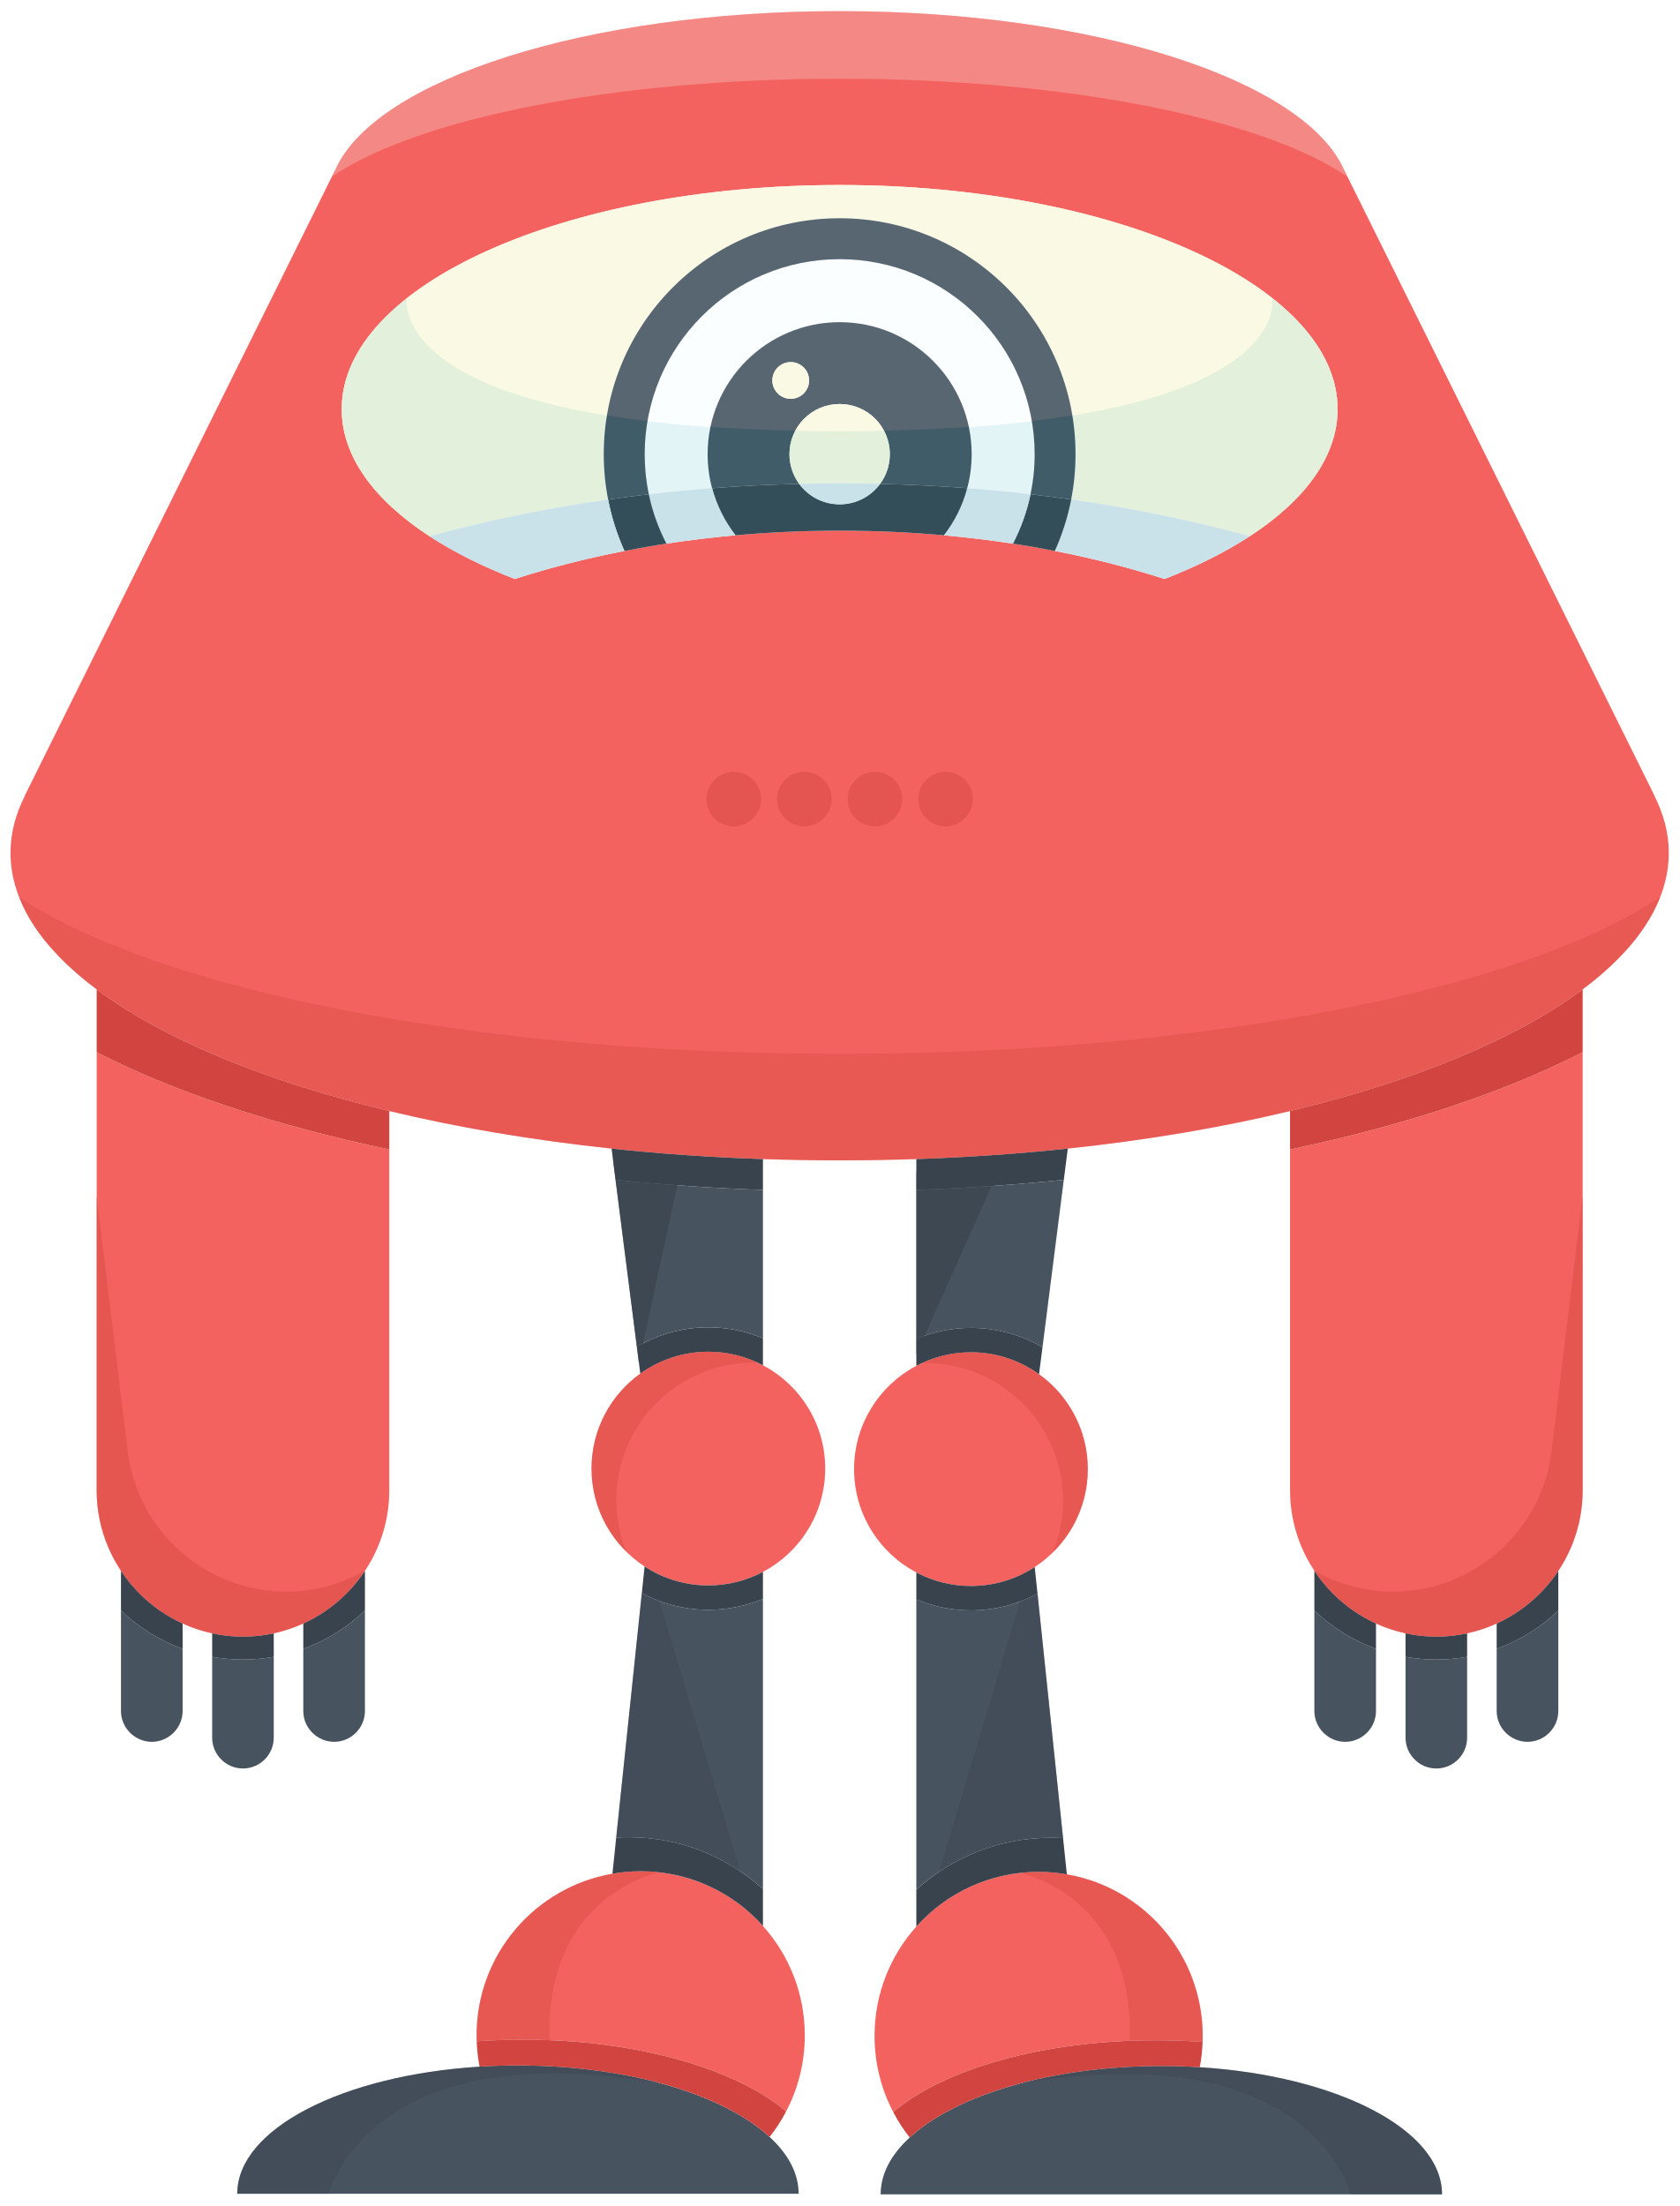
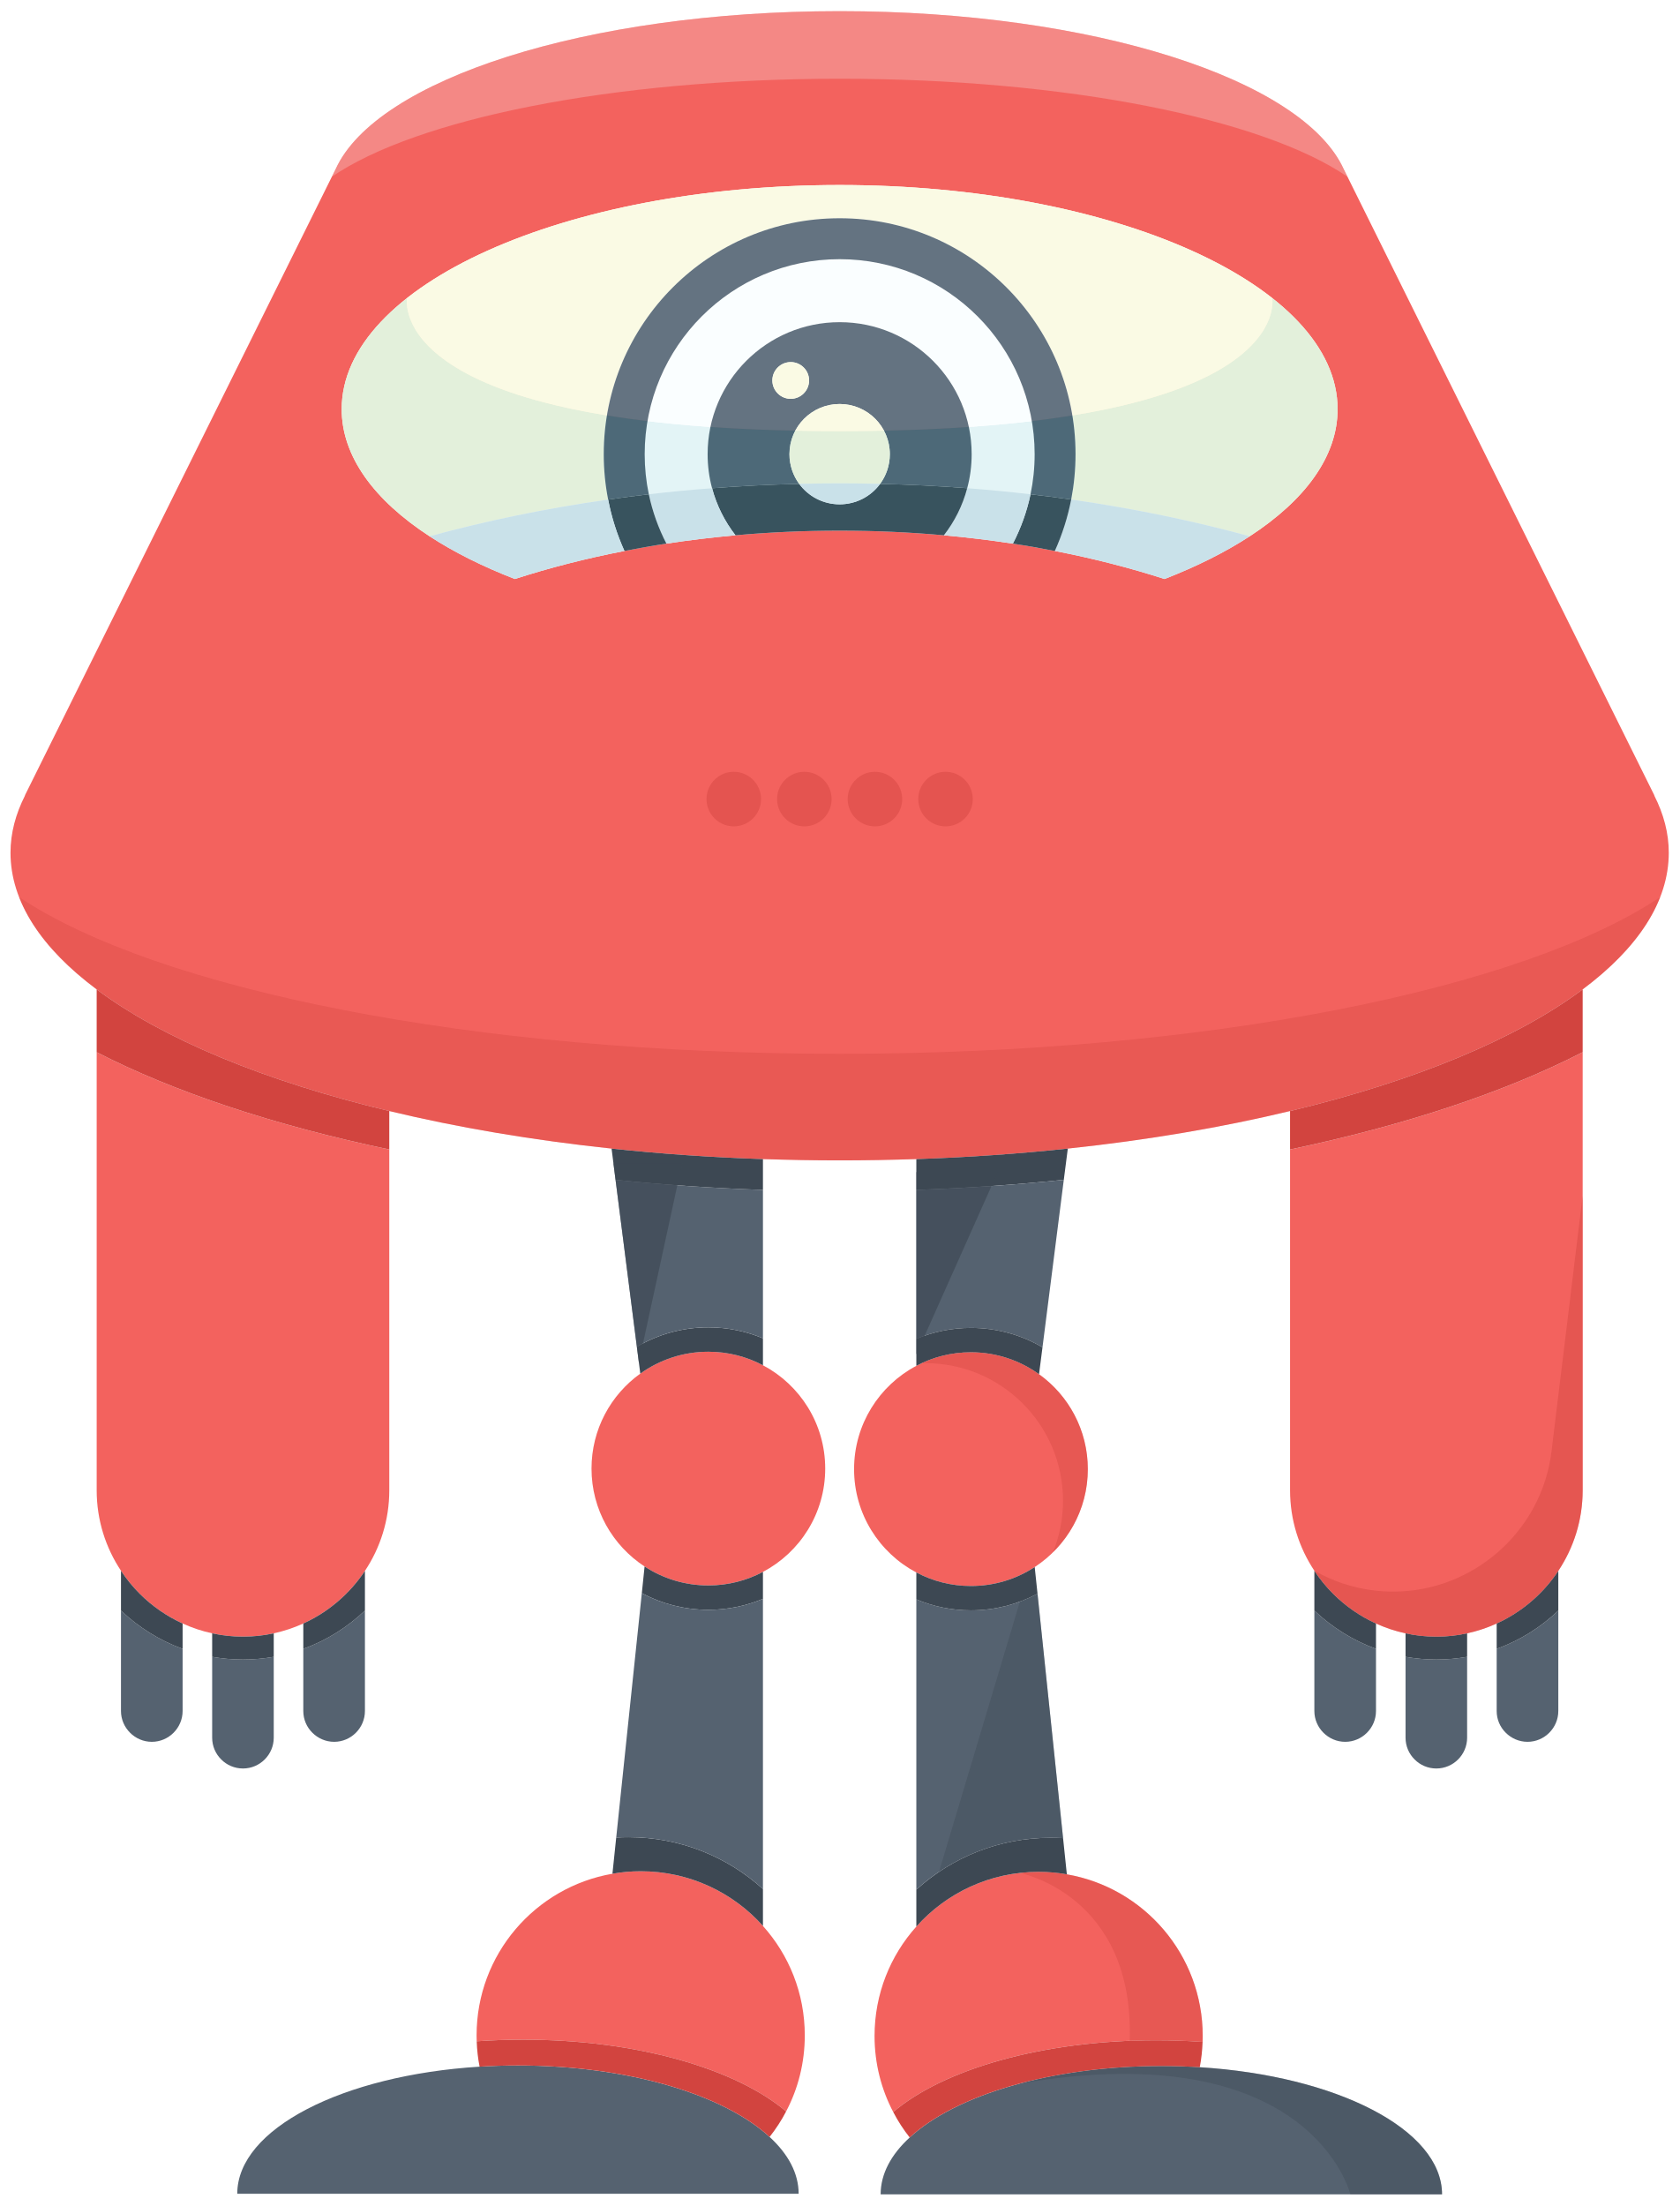
<svg xmlns="http://www.w3.org/2000/svg" width="322.5" height="423.5" viewBox="94.8 44.3 322.5 423.5">
  <g>
    <g>
      <g id="XMLID_671_">
        <g>
          <path d="m270.724 266.817c-4.85.162-9.755.249-14.724.249s-9.874-.087-14.724-.249c-9.982-.336-19.694-1.018-29.059-2.014-15.298-1.624-29.643-4.071-42.679-7.211-23.916-5.749-43.415-13.815-56.179-23.353-10.588-7.903-16.543-16.814-16.543-26.244 0-3.757.985-7.427 2.793-10.989h-.032l59.655-120.23c7.795-17.214 48.146-30.336 96.768-30.336 48.633 0 88.973 13.122 96.779 30.336l59.644 120.23h-.032c1.808 3.562 2.793 7.232 2.793 10.989 0 9.419-5.944 18.329-16.532 26.244-12.765 9.527-32.253 17.604-56.179 23.353-13.035 3.14-27.38 5.587-42.668 7.211-9.365.985-19.087 1.678-29.08 2.014zm5.283-119.753c4.504.401 8.932.942 13.252 1.602 2.728.411 5.413.888 8.055 1.407 7.373 1.429 14.41 3.237 21.058 5.381 6.193-2.404 11.693-5.164 16.348-8.196 10.643-6.929 16.879-15.341 16.879-24.414 0-23.764-42.798-43.025-95.599-43.025s-95.599 19.261-95.599 43.025c0 9.073 6.236 17.485 16.879 24.414 4.655 3.031 10.166 5.792 16.359 8.196 6.637-2.144 13.685-3.952 21.047-5.381 2.642-.52 5.327-.996 8.055-1.407 4.331-.66 8.759-1.202 13.263-1.602 6.507-.585 13.187-.888 19.997-.888s13.501.303 20.008.888z" fill="#f3625e" />
          <path d="m398.652 246.289v84.112c0 5.706-1.721 11.032-4.677 15.471-2.912 4.385-7.016 7.903-11.833 10.101-1.797.823-3.703 1.462-5.673 1.884-1.905.422-3.887.639-5.911.639-2.025 0-4.006-.217-5.911-.639-1.981-.422-3.876-1.061-5.673-1.884-3.086-1.407-5.879-3.356-8.25-5.727-1.332-1.332-2.533-2.804-3.573-4.385-2.956-4.439-4.677-9.755-4.677-15.46v-65.425c22.173-4.666 41.347-11.054 56.179-18.687z" fill="#f3625e" />
          <path d="m398.652 234.239v12.05c-14.832 7.633-34.006 14.02-56.179 18.687v-7.384c23.927-5.749 43.415-13.826 56.179-23.353z" fill="#d2443f" />
-           <path d="m393.974 353.495v19.271c0 3.259-2.663 5.922-5.911 5.922-1.624 0-3.107-.671-4.179-1.743-1.083-1.072-1.743-2.544-1.743-4.179v-11.963h.108c4.406-1.613 8.391-4.125 11.725-7.308z" fill="#47535f" />
-           <path d="m393.974 345.873v7.622c-3.335 3.183-7.319 5.695-11.725 7.308h-.108v-4.829c4.818-2.198 8.921-5.716 11.833-10.101z" fill="#39434d" />
-           <path d="m376.468 362.372v15.525c0 3.259-2.653 5.911-5.911 5.911-1.624 0-3.107-.66-4.168-1.732-1.083-1.072-1.743-2.544-1.743-4.179v-15.525c1.916.336 3.898.52 5.911.52 2.014 0 3.984-.184 5.911-.52z" fill="#47535f" />
-           <path d="m376.468 357.858v4.515c-1.927.336-3.898.52-5.911.52-2.014 0-3.995-.184-5.911-.52v-4.515c1.905.422 3.887.639 5.911.639 2.025 0 4.006-.217 5.911-.639z" fill="#39434d" />
-           <path d="m371.65 465.561h-107.779c0-3.919 2.003-7.633 5.576-10.913 8.813-8.131 27.142-13.717 48.319-13.717 2.501 0 4.969.076 7.373.227 26.276 1.646 46.511 11.953 46.511 24.403z" fill="#47535f" />
-           <path d="m358.972 360.846v11.92c0 3.259-2.663 5.922-5.911 5.922-1.635 0-3.107-.671-4.179-1.743s-1.743-2.544-1.743-4.179v-19.271c3.367 3.205 7.395 5.727 11.833 7.351z" fill="#47535f" />
-           <path d="m358.972 355.974v4.872c-4.439-1.624-8.466-4.147-11.833-7.351v-7.622l.011-.011c1.039 1.581 2.241 3.053 3.573 4.385 2.371 2.371 5.164 4.32 8.25 5.727z" fill="#39434d" />
+           <path d="m393.974 353.495v19.271c0 3.259-2.663 5.922-5.911 5.922-1.624 0-3.107-.671-4.179-1.743-1.083-1.072-1.743-2.544-1.743-4.179v-11.963h.108c4.406-1.613 8.391-4.125 11.725-7.308z" fill="#556270" />
+           <path d="m393.974 345.873v7.622c-3.335 3.183-7.319 5.695-11.725 7.308h-.108v-4.829c4.818-2.198 8.921-5.716 11.833-10.101z" fill="#3d4853" />
+           <path d="m376.468 362.372v15.525c0 3.259-2.653 5.911-5.911 5.911-1.624 0-3.107-.66-4.168-1.732-1.083-1.072-1.743-2.544-1.743-4.179v-15.525c1.916.336 3.898.52 5.911.52 2.014 0 3.984-.184 5.911-.52z" fill="#556270" />
+           <path d="m376.468 357.858v4.515c-1.927.336-3.898.52-5.911.52-2.014 0-3.995-.184-5.911-.52v-4.515c1.905.422 3.887.639 5.911.639 2.025 0 4.006-.217 5.911-.639z" fill="#3d4853" />
+           <path d="m371.65 465.561h-107.779c0-3.919 2.003-7.633 5.576-10.913 8.813-8.131 27.142-13.717 48.319-13.717 2.501 0 4.969.076 7.373.227 26.276 1.646 46.511 11.953 46.511 24.403z" fill="#556270" />
+           <path d="m358.972 360.846v11.92c0 3.259-2.663 5.922-5.911 5.922-1.635 0-3.107-.671-4.179-1.743s-1.743-2.544-1.743-4.179v-19.271c3.367 3.205 7.395 5.727 11.833 7.351z" fill="#556270" />
+           <path d="m358.972 355.974v4.872c-4.439-1.624-8.466-4.147-11.833-7.351v-7.622l.011-.011c1.039 1.581 2.241 3.053 3.573 4.385 2.371 2.371 5.164 4.32 8.25 5.727z" fill="#3d4853" />
          <path d="m351.599 122.844c0 9.073-6.236 17.485-16.879 24.414-10.827-2.966-22.303-5.348-34.266-7.059.541-2.815.834-5.727.834-8.705 0-25.02-20.278-45.299-45.288-45.299s-45.288 20.278-45.288 45.299c0 2.988.292 5.9.844 8.715-11.974 1.7-23.45 4.082-34.277 7.048-10.643-6.929-16.879-15.341-16.879-24.414 0-23.764 42.798-43.025 95.599-43.025s95.599 19.261 95.599 43.025z" fill="#fffae0" />
          <path d="m325.702 435.16c0 .379-.011.758-.022 1.137-2.902-.206-5.879-.314-8.91-.314-21.826 0-40.806 5.565-50.485 13.771-2.295-4.363-3.584-9.333-3.584-14.594 0-8.077 3.031-15.439 8.023-21.004 5.76-6.453 14.14-10.502 23.472-10.502 1.851 0 3.67.162 5.424.476 14.822 2.555 26.081 15.471 26.081 31.029z" fill="#f3625e" />
          <path d="m325.68 436.297c-.054 1.656-.238 3.28-.541 4.861-2.404-.152-4.872-.227-7.373-.227-21.177 0-39.506 5.587-48.319 13.717-1.202-1.527-2.263-3.161-3.161-4.894 9.679-8.207 28.658-13.771 50.485-13.771 3.031 0 6.009.108 8.91.314z" fill="#d2443f" />
          <path d="m334.72 147.258c-4.655 3.031-10.155 5.792-16.348 8.196-6.648-2.144-13.685-3.952-21.058-5.381 1.407-3.118 2.468-6.431 3.14-9.874 11.963 1.711 23.44 4.092 34.266 7.059z" fill="#e2e9f0" />
-           <path d="m301.288 131.495c0 2.977-.292 5.89-.834 8.705-2.577-.368-5.186-.704-7.806-1.007.52-2.49.79-5.056.79-7.698 0-20.679-16.76-37.438-37.438-37.438-20.668 0-37.428 16.76-37.428 37.438 0 2.642.271 5.208.79 7.698-2.631.303-5.229.639-7.806 1.018-.552-2.815-.844-5.727-.844-8.715 0-25.02 20.278-45.299 45.288-45.299s45.288 20.278 45.288 45.299z" fill="#47535f" />
-           <g fill="#39434d">
+           <path d="m301.288 131.495c0 2.977-.292 5.89-.834 8.705-2.577-.368-5.186-.704-7.806-1.007.52-2.49.79-5.056.79-7.698 0-20.679-16.76-37.438-37.438-37.438-20.668 0-37.428 16.76-37.428 37.438 0 2.642.271 5.208.79 7.698-2.631.303-5.229.639-7.806 1.018-.552-2.815-.844-5.727-.844-8.715 0-25.02 20.278-45.299 45.288-45.299s45.288 20.278 45.288 45.299z" fill="#556270" />
+           <g fill="#3d4853">
            <path d="m300.454 140.199c-.671 3.443-1.732 6.756-3.14 9.874-2.642-.52-5.327-.996-8.055-1.407 1.537-2.956 2.685-6.139 3.389-9.473 2.62.303 5.229.639 7.806 1.007z" />
            <path d="m299.805 264.803-.769 5.987c-9.138.953-18.589 1.613-28.312 1.938v-5.911c9.993-.336 19.715-1.029 29.08-2.014z" />
            <path d="m299.62 404.12v.011c-1.754-.314-3.573-.476-5.424-.476-9.333 0-17.712 4.049-23.472 10.502v-7.091c6.821-6.193 15.872-9.96 25.811-9.96.79 0 1.57.022 2.349.065h.011z" />
          </g>
-           <path d="m299.036 270.79-4.092 32.166c-4.027-2.371-8.726-3.724-13.739-3.724-3.714 0-7.254.747-10.48 2.1v-28.604c9.722-.325 19.174-.985 28.312-1.938z" fill="#47535f" />
-           <path d="m293.991 350.257 4.904 46.912h-.011c-.78-.043-1.559-.065-2.349-.065-9.939 0-18.99 3.768-25.811 9.96v-55.725c3.215 1.364 6.767 2.111 10.48 2.111 4.623 0 8.975-1.158 12.786-3.194z" fill="#47535f" />
+           <path d="m299.036 270.79-4.092 32.166c-4.027-2.371-8.726-3.724-13.739-3.724-3.714 0-7.254.747-10.48 2.1v-28.604c9.722-.325 19.174-.985 28.312-1.938z" fill="#556270" />
+           <path d="m293.991 350.257 4.904 46.912h-.011c-.78-.043-1.559-.065-2.349-.065-9.939 0-18.99 3.768-25.811 9.96v-55.725c3.215 1.364 6.767 2.111 10.48 2.111 4.623 0 8.975-1.158 12.786-3.194z" fill="#556270" />
          <path d="m270.724 306.507c3.129-1.656 6.691-2.598 10.48-2.598 4.872 0 9.387 1.559 13.068 4.212 5.673 4.049 9.376 10.708 9.376 18.221 0 7.871-4.06 14.8-10.199 18.795-3.519 2.306-7.73 3.638-12.245 3.638-3.789 0-7.351-.942-10.48-2.598-7.113-3.757-11.953-11.238-11.953-19.834 0-8.596 4.84-16.078 11.953-19.834z" fill="#f3625e" />
-           <path d="m294.943 302.956-.66 5.153-.011.011c-3.681-2.652-8.196-4.212-13.068-4.212-3.789 0-7.351.942-10.48 2.598v-5.175c3.226-1.353 6.767-2.1 10.48-2.1 5.013 0 9.711 1.353 13.739 3.724z" fill="#39434d" />
-           <path d="m293.449 345.136.541 5.121c-3.811 2.035-8.163 3.194-12.786 3.194-3.714 0-7.265-.747-10.48-2.111v-5.164c3.129 1.656 6.691 2.598 10.48 2.598 4.515-0 8.726-1.332 12.245-3.638z" fill="#39434d" />
+           <path d="m294.943 302.956-.66 5.153-.011.011c-3.681-2.652-8.196-4.212-13.068-4.212-3.789 0-7.351.942-10.48 2.598v-5.175c3.226-1.353 6.767-2.1 10.48-2.1 5.013 0 9.711 1.353 13.739 3.724z" fill="#3d4853" />
+           <path d="m293.449 345.136.541 5.121c-3.811 2.035-8.163 3.194-12.786 3.194-3.714 0-7.265-.747-10.48-2.111v-5.164c3.129 1.656 6.691 2.598 10.48 2.598 4.515-0 8.726-1.332 12.245-3.638z" fill="#3d4853" />
          <path d="m292.648 139.192c-.704 3.335-1.851 6.518-3.389 9.473-4.32-.66-8.748-1.202-13.252-1.602 2.057-2.642 3.605-5.706 4.482-9.04 4.103.314 8.152.704 12.158 1.169z" fill="#e2e9f0" />
-           <path d="m281.345 131.495c0 2.252-.292 4.45-.855 6.528-5.5-.422-11.076-.704-16.727-.823 1.169-1.592 1.873-3.562 1.873-5.706 0-5.327-4.309-9.636-9.636-9.636-5.316 0-9.636 4.309-9.636 9.636 0 2.144.704 4.114 1.873 5.706-5.652.119-11.227.401-16.727.834-.563-2.09-.855-4.277-.855-6.539 0-13.999 11.346-25.345 25.345-25.345 13.999-0 25.345 11.346 25.345 25.345zm-31.213-14.161c0-1.938-1.581-3.519-3.529-3.519-1.938 0-3.519 1.581-3.519 3.519 0 1.949 1.581 3.529 3.519 3.529 1.949 0 3.529-1.581 3.529-3.529z" fill="#47535f" />
-           <path d="m280.49 138.023c-.877 3.335-2.425 6.399-4.482 9.04-6.507-.585-13.198-.888-20.008-.888s-13.49.303-19.997.888c-2.057-2.642-3.605-5.706-4.493-9.029 5.5-.433 11.076-.715 16.727-.834 1.754 2.382 4.58 3.919 7.763 3.919 3.183 0 6.009-1.537 7.763-3.919 5.651.119 11.227.401 16.727.823z" fill="#39434d" />
+           <path d="m281.345 131.495c0 2.252-.292 4.45-.855 6.528-5.5-.422-11.076-.704-16.727-.823 1.169-1.592 1.873-3.562 1.873-5.706 0-5.327-4.309-9.636-9.636-9.636-5.316 0-9.636 4.309-9.636 9.636 0 2.144.704 4.114 1.873 5.706-5.652.119-11.227.401-16.727.834-.563-2.09-.855-4.277-.855-6.539 0-13.999 11.346-25.345 25.345-25.345 13.999-0 25.345 11.346 25.345 25.345zm-31.213-14.161c0-1.938-1.581-3.519-3.529-3.519-1.938 0-3.519 1.581-3.519 3.519 0 1.949 1.581 3.529 3.519 3.529 1.949 0 3.529-1.581 3.529-3.529z" fill="#556270" />
+           <path d="m280.49 138.023c-.877 3.335-2.425 6.399-4.482 9.04-6.507-.585-13.198-.888-20.008-.888s-13.49.303-19.997.888c-2.057-2.642-3.605-5.706-4.493-9.029 5.5-.433 11.076-.715 16.727-.834 1.754 2.382 4.58 3.919 7.763 3.919 3.183 0 6.009-1.537 7.763-3.919 5.651.119 11.227.401 16.727.823z" fill="#3d4853" />
          <path d="m265.636 131.495c0 2.144-.704 4.114-1.873 5.706-2.577-.076-5.164-.108-7.763-.108s-5.186.032-7.763.108c-1.169-1.592-1.873-3.562-1.873-5.706 0-5.327 4.32-9.636 9.636-9.636 5.327 0 9.636 4.309 9.636 9.636z" fill="#fffae0" />
          <path d="m263.763 137.2c-1.754 2.382-4.58 3.919-7.763 3.919-3.183 0-6.009-1.537-7.763-3.919 2.577-.076 5.164-.108 7.763-.108s5.186.032 7.763.108z" fill="#e2e9f0" />
          <path d="m246.602 113.815c1.949 0 3.529 1.581 3.529 3.519 0 1.949-1.581 3.529-3.529 3.529-1.938 0-3.519-1.581-3.519-3.529-0-1.938 1.581-3.519 3.519-3.519z" fill="#fffae0" />
-           <path d="m248.129 465.453h-107.779c0-12.472 20.246-22.758 46.522-24.403 2.404-.152 4.861-.227 7.362-.227 21.177 0 39.506 5.587 48.319 13.717 3.573 3.28 5.576 6.994 5.576 10.913z" fill="#47535f" />
+           <path d="m248.129 465.453h-107.779c0-12.472 20.246-22.758 46.522-24.403 2.404-.152 4.861-.227 7.362-.227 21.177 0 39.506 5.587 48.319 13.717 3.573 3.28 5.576 6.994 5.576 10.913z" fill="#556270" />
          <path d="m249.309 435.041c0 5.273-1.288 10.242-3.584 14.605-9.69-8.207-28.669-13.782-50.495-13.782-3.031 0-6.009.108-8.91.314-.011-.379-.022-.758-.022-1.137 0-15.547 11.271-28.463 26.081-31.029 1.765-.314 3.573-.476 5.424-.476 9.322 0 17.702 4.049 23.472 10.491v.011c5.002 5.576 8.033 12.938 8.033 21.004z" fill="#f3625e" />
          <path d="m241.276 306.399c7.113 3.757 11.953 11.227 11.953 19.834 0 8.596-4.839 16.078-11.953 19.834-3.129 1.656-6.691 2.598-10.48 2.598-4.515 0-8.726-1.332-12.245-3.638-6.128-4.006-10.188-10.924-10.188-18.795 0-7.514 3.692-14.161 9.365-18.232 3.681-2.642 8.196-4.201 13.068-4.201 3.789-0 7.351.942 10.48 2.598z" fill="#f3625e" />
          <path d="m245.726 449.646c-.899 1.732-1.97 3.367-3.172 4.894-8.813-8.131-27.142-13.717-48.319-13.717-2.501 0-4.959.076-7.362.227-.314-1.592-.498-3.216-.552-4.872 2.902-.206 5.879-.314 8.91-.314 21.826 0 40.806 5.576 50.495 13.782z" fill="#d2443f" />
-           <path d="m241.276 406.946v7.081c-5.771-6.442-14.15-10.491-23.472-10.491-1.851 0-3.659.162-5.424.476l.725-6.951h.011c.78-.043 1.559-.065 2.349-.065 9.939 0 18.99 3.768 25.811 9.95z" fill="#39434d" />
-           <path d="m241.276 346.068v5.175c-3.226 1.353-6.767 2.1-10.48 2.1-4.623 0-8.975-1.158-12.775-3.194l.531-5.121c3.519 2.306 7.73 3.638 12.245 3.638 3.789 0 7.351-.942 10.48-2.598z" fill="#39434d" />
-           <path d="m241.276 301.224v5.175c-3.129-1.656-6.691-2.598-10.48-2.598-4.872 0-9.387 1.559-13.068 4.201l-.66-5.153c4.027-2.371 8.715-3.724 13.728-3.724 3.714 0 7.254.747 10.48 2.1z" fill="#39434d" />
-           <path d="m241.276 272.728v28.496c-3.226-1.353-6.767-2.1-10.48-2.1-5.013 0-9.701 1.353-13.728 3.724l-4.092-32.047c9.073.942 18.47 1.591 28.128 1.927z" fill="#47535f" />
-           <path d="m241.276 266.817v5.911h-.173c-9.657-.336-19.055-.985-28.128-1.927l-.758-5.965v-.032c9.365.996 19.077 1.678 29.059 2.014z" fill="#39434d" />
+           <path d="m241.276 406.946v7.081c-5.771-6.442-14.15-10.491-23.472-10.491-1.851 0-3.659.162-5.424.476l.725-6.951h.011c.78-.043 1.559-.065 2.349-.065 9.939 0 18.99 3.768 25.811 9.95z" fill="#3d4853" />
+           <path d="m241.276 346.068v5.175c-3.226 1.353-6.767 2.1-10.48 2.1-4.623 0-8.975-1.158-12.775-3.194l.531-5.121c3.519 2.306 7.73 3.638 12.245 3.638 3.789 0 7.351-.942 10.48-2.598z" fill="#3d4853" />
+           <path d="m241.276 301.224v5.175c-3.129-1.656-6.691-2.598-10.48-2.598-4.872 0-9.387 1.559-13.068 4.201l-.66-5.153c4.027-2.371 8.715-3.724 13.728-3.724 3.714 0 7.254.747 10.48 2.1z" fill="#3d4853" />
+           <path d="m241.276 272.728v28.496c-3.226-1.353-6.767-2.1-10.48-2.1-5.013 0-9.701 1.353-13.728 3.724l-4.092-32.047c9.073.942 18.47 1.591 28.128 1.927z" fill="#556270" />
+           <path d="m241.276 266.817v5.911h-.173c-9.657-.336-19.055-.985-28.128-1.927l-.758-5.965v-.032c9.365.996 19.077 1.678 29.059 2.014z" fill="#3d4853" />
          <path d="m231.51 138.034c.888 3.324 2.436 6.388 4.493 9.029-4.504.401-8.932.942-13.263 1.602-1.527-2.956-2.674-6.139-3.378-9.473 3.995-.466 8.044-.866 12.147-1.158z" fill="#e2e9f0" />
-           <path d="m219.363 139.192c.704 3.335 1.851 6.518 3.378 9.473-2.728.411-5.413.888-8.055 1.407-1.407-3.118-2.468-6.42-3.129-9.863 2.577-.379 5.175-.715 7.806-1.018z" fill="#39434d" />
-           <path d="m213.105 397.061 4.915-46.912c3.8 2.035 8.152 3.194 12.775 3.194 3.714 0 7.254-.747 10.48-2.1v55.703c-6.821-6.182-15.872-9.95-25.811-9.95-.79 0-1.57.022-2.349.065z" fill="#47535f" />
+           <path d="m219.363 139.192c.704 3.335 1.851 6.518 3.378 9.473-2.728.411-5.413.888-8.055 1.407-1.407-3.118-2.468-6.42-3.129-9.863 2.577-.379 5.175-.715 7.806-1.018z" fill="#3d4853" />
+           <path d="m213.105 397.061 4.915-46.912c3.8 2.035 8.152 3.194 12.775 3.194 3.714 0 7.254-.747 10.48-2.1v55.703c-6.821-6.182-15.872-9.95-25.811-9.95-.79 0-1.57.022-2.349.065z" fill="#556270" />
          <path d="m211.557 140.21c.66 3.443 1.721 6.745 3.129 9.863-7.362 1.429-14.41 3.237-21.047 5.381-6.193-2.404-11.704-5.164-16.359-8.196 10.827-2.966 22.303-5.348 34.277-7.048z" fill="#e2e9f0" />
          <path d="m169.539 264.976v65.425c0 5.706-1.721 11.032-4.677 15.471-2.912 4.385-7.016 7.903-11.833 10.101-1.797.823-3.703 1.462-5.673 1.884-1.905.422-3.887.639-5.911.639-2.025 0-4.006-.217-5.911-.639-1.981-.422-3.876-1.061-5.673-1.884-3.086-1.407-5.879-3.356-8.25-5.727-1.332-1.332-2.533-2.804-3.573-4.385-2.956-4.439-4.677-9.755-4.677-15.46v-84.101c14.832 7.622 33.996 14.01 56.179 18.676z" fill="#f3625e" />
          <path d="m169.539 257.592v7.384c-22.184-4.666-41.347-11.054-56.179-18.676v-12.061c12.765 9.538 32.263 17.604 56.179 23.353z" fill="#d2443f" />
-           <path d="m164.862 353.495v19.271c0 3.259-2.663 5.922-5.911 5.922-1.624 0-3.107-.671-4.179-1.743-1.083-1.072-1.743-2.544-1.743-4.179v-11.963h.108c4.406-1.613 8.38-4.125 11.725-7.308z" fill="#47535f" />
-           <path d="m164.862 345.873v7.622c-3.345 3.183-7.319 5.695-11.725 7.308h-.108v-4.829c4.818-2.198 8.921-5.716 11.833-10.101z" fill="#39434d" />
-           <path d="m147.355 362.372v15.525c0 3.259-2.653 5.911-5.911 5.911-1.624 0-3.107-.66-4.168-1.732-1.083-1.072-1.743-2.544-1.743-4.179v-15.525c1.916.336 3.898.52 5.911.52 2.014 0 3.995-.184 5.911-.52z" fill="#47535f" />
-           <path d="m147.355 357.858v4.515c-1.916.336-3.898.52-5.911.52-2.014 0-3.995-.184-5.911-.52v-4.515c1.905.422 3.887.639 5.911.639 2.025 0 4.006-.217 5.911-.639z" fill="#39434d" />
-           <path d="m129.859 360.846v11.92c0 3.259-2.663 5.922-5.911 5.922-1.635 0-3.107-.671-4.179-1.743-1.072-1.072-1.743-2.544-1.743-4.179v-19.271c3.367 3.205 7.395 5.727 11.833 7.351z" fill="#47535f" />
-           <path d="m129.859 355.974v4.872c-4.439-1.624-8.466-4.147-11.833-7.351v-7.622l.011-.011c1.039 1.581 2.241 3.053 3.573 4.385 2.371 2.371 5.164 4.32 8.25 5.727z" fill="#39434d" />
+           <path d="m164.862 353.495v19.271c0 3.259-2.663 5.922-5.911 5.922-1.624 0-3.107-.671-4.179-1.743-1.083-1.072-1.743-2.544-1.743-4.179v-11.963h.108c4.406-1.613 8.38-4.125 11.725-7.308z" fill="#556270" />
+           <path d="m164.862 345.873v7.622c-3.345 3.183-7.319 5.695-11.725 7.308h-.108v-4.829c4.818-2.198 8.921-5.716 11.833-10.101z" fill="#3d4853" />
+           <path d="m147.355 362.372v15.525c0 3.259-2.653 5.911-5.911 5.911-1.624 0-3.107-.66-4.168-1.732-1.083-1.072-1.743-2.544-1.743-4.179v-15.525c1.916.336 3.898.52 5.911.52 2.014 0 3.995-.184 5.911-.52z" fill="#556270" />
+           <path d="m147.355 357.858v4.515c-1.916.336-3.898.52-5.911.52-2.014 0-3.995-.184-5.911-.52v-4.515c1.905.422 3.887.639 5.911.639 2.025 0 4.006-.217 5.911-.639z" fill="#3d4853" />
+           <path d="m129.859 360.846v11.92c0 3.259-2.663 5.922-5.911 5.922-1.635 0-3.107-.671-4.179-1.743-1.072-1.072-1.743-2.544-1.743-4.179v-19.271c3.367 3.205 7.395 5.727 11.833 7.351z" fill="#556270" />
+           <path d="m129.859 355.974v4.872c-4.439-1.624-8.466-4.147-11.833-7.351v-7.622l.011-.011c1.039 1.581 2.241 3.053 3.573 4.385 2.371 2.371 5.164 4.32 8.25 5.727z" fill="#3d4853" />
        </g>
      </g>
    </g>
    <g opacity=".32">
      <path d="m256.002 59.417c43.805 0 81.364 7.757 97.493 18.815l-.721-1.452c-7.8-17.219-48.144-30.341-96.772-30.341s-88.972 13.122-96.772 30.341l-.721 1.452c16.129-11.058 53.688-18.815 97.493-18.815z" fill="#f7d8d8" />
      <path d="m256.002 246.608c-70.468 0-131.016-12.373-157.527-30.074 11.148 28.573 77.423 50.526 157.527 50.526s146.379-21.952 157.527-50.526c-26.51 17.701-87.059 30.074-157.527 30.074z" fill="#d2443f" />
    </g>
-     <g id="XMLID_672_" opacity=".36">
-       <g>
-         <path d="m240.277 305.891c-.249-.011-.498-.011-.747-.011-14.583 0-26.406 11.823-26.406 26.417 0 3.497.682 6.832 1.916 9.896-4.125-4.06-6.68-9.711-6.68-15.958 0-12.396 10.047-22.444 22.433-22.444 3.389 0 6.604.758 9.484 2.1z" fill="#d2443f" />
-         <path d="m221.395 403.752s-22.021 4.19-21.079 32.22c-1.678-.076-3.378-.108-5.089-.108-3.031 0-5.998.108-8.91.314-.011-.379-.022-.758-.022-1.137 0-15.547 11.271-28.463 26.081-31.029 1.765-.314 3.573-.476 5.424-.476 1.213 0 2.414.065 3.594.217z" fill="#d2443f" />
-         <g fill="#39434d">
-           <path d="m213.102 397.062 4.915-46.912c1.083.574 2.209 1.083 3.378 1.516l15.536 51.87c-6.128-4.125-13.522-6.539-21.469-6.539-.78 0-1.57.022-2.339.065z" />
-           <path d="m194.242 440.823c9.906 0 19.185 1.223 27.153 3.345v.011c-56.006-9.592-63.444 21.263-63.444 21.263h-17.604c0-12.451 20.246-22.747 46.522-24.392 2.414-.152 4.872-.227 7.373-.227z" />
-         </g>
-       </g>
-     </g>
    <g id="XMLID_673_" opacity=".36">
      <g>
        <path d="m271.734 306.002c.238-.011.487-.011.736-.011 14.583 0 26.417 11.823 26.417 26.417 0 3.497-.682 6.832-1.927 9.896 4.125-4.06 6.68-9.711 6.68-15.958 0-12.396-10.036-22.444-22.433-22.444-3.389-0-6.593.747-9.473 2.1z" fill="#d2443f" />
        <path d="m294.199 403.647c-1.213 0-2.414.065-3.594.217 0 0 22.021 4.19 21.079 32.22 1.678-.076 3.378-.108 5.089-.108 3.031 0 6.009.108 8.91.314.011-.379.022-.758.022-1.137 0-15.547-11.271-28.463-26.081-31.029-1.765-.314-3.573-.476-5.424-.476z" fill="#d2443f" />
-         <g fill="#39434d">
+         <g fill="#3d4853">
          <path d="m298.898 397.173-4.915-46.912c-1.083.574-2.209 1.083-3.378 1.516l-15.525 51.87c6.128-4.125 13.512-6.539 21.458-6.539.79 0 1.57.022 2.349.065z" />
          <path d="m317.769 440.934c-9.906 0-19.185 1.223-27.164 3.356 56.006-9.592 63.444 21.263 63.444 21.263h17.604c0-12.461-20.246-22.747-46.522-24.392-2.404-.152-4.861-.227-7.362-.227z" />
        </g>
      </g>
    </g>
-     <path d="m212.573 267.634 4.88 38.246 8.303-38.246z" fill="#39434d" opacity=".66" />
-     <path d="m270.724 269.323v34.991l15.626-34.991z" fill="#39434d" opacity=".66" />
+     <path d="m212.573 267.634 4.88 38.246 8.303-38.246z" fill="#3d4853" opacity=".66" />
+     <path d="m270.724 269.323v34.991l15.626-34.991z" fill="#3d4853" opacity=".66" />
    <g opacity=".12">
      <g id="XMLID_674_">
        <g>
          <path d="m351.604 122.845c0 13.035-12.884 24.717-33.238 32.61-18.297-5.89-39.604-9.278-62.361-9.278-22.768 0-44.075 3.389-62.372 9.278-20.354-7.893-33.238-19.575-33.238-32.61 0-7.763 4.569-15.049 12.559-21.328 0 0-4.969 25.54 83.051 25.54 88.01 0 83.04-25.54 83.04-25.54 7.99 6.279 12.559 13.566 12.559 21.328z" fill="#159eb6" />
          <path d="m339.046 101.517s4.969 25.54-83.04 25.54c-88.02 0-83.051-25.54-83.051-25.54 16.467-12.959 47.496-21.697 83.051-21.697 35.544 0 66.562 8.726 83.04 21.697z" fill="#d4f3fb" />
        </g>
      </g>
    </g>
    <g id="XMLID_675_" opacity=".42">
      <g>
        <path d="m398.649 273.866v56.537c0 7.73-3.161 14.746-8.25 19.845-5.099 5.089-12.126 8.25-19.845 8.25-9.766 0-18.405-5.056-23.429-12.667 3.421 1.97 7.286 3.291 11.433 3.8 1.245.152 2.479.227 3.703.227 15.233 0 28.528-11.455 30.412-26.937z" fill="#d2443f" />
      </g>
    </g>
    <g id="XMLID_676_" opacity=".42">
-       <g>
-         <path d="m113.343 273.866v56.537c0 7.73 3.161 14.746 8.25 19.845 5.099 5.089 12.126 8.25 19.845 8.25 9.755 0 18.394-5.045 23.418-12.656-3.432 1.96-7.286 3.28-11.422 3.789-1.245.152-2.479.227-3.703.227-15.233 0-28.528-11.455-30.412-26.937z" fill="#d2443f" />
-       </g>
+       <g />
    </g>
    <g fill="#d2443f" opacity=".46">
      <circle cx="262.777" cy="197.705" r="5.235" />
      <circle cx="276.328" cy="197.705" r="5.235" />
      <circle cx="235.675" cy="197.705" r="5.235" />
      <circle cx="249.226" cy="197.705" r="5.235" />
    </g>
  </g>
</svg>
